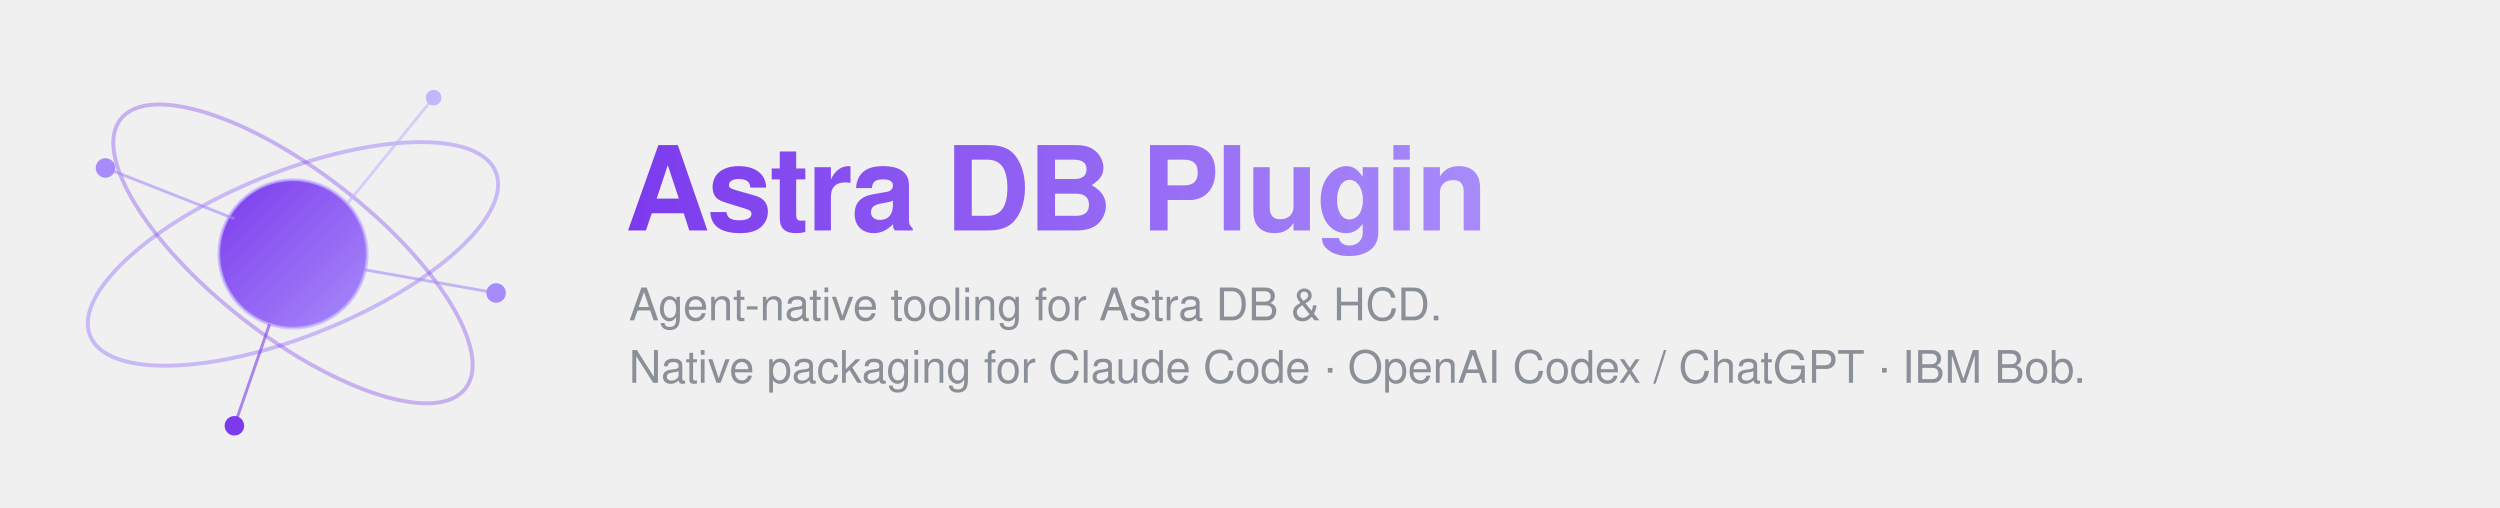
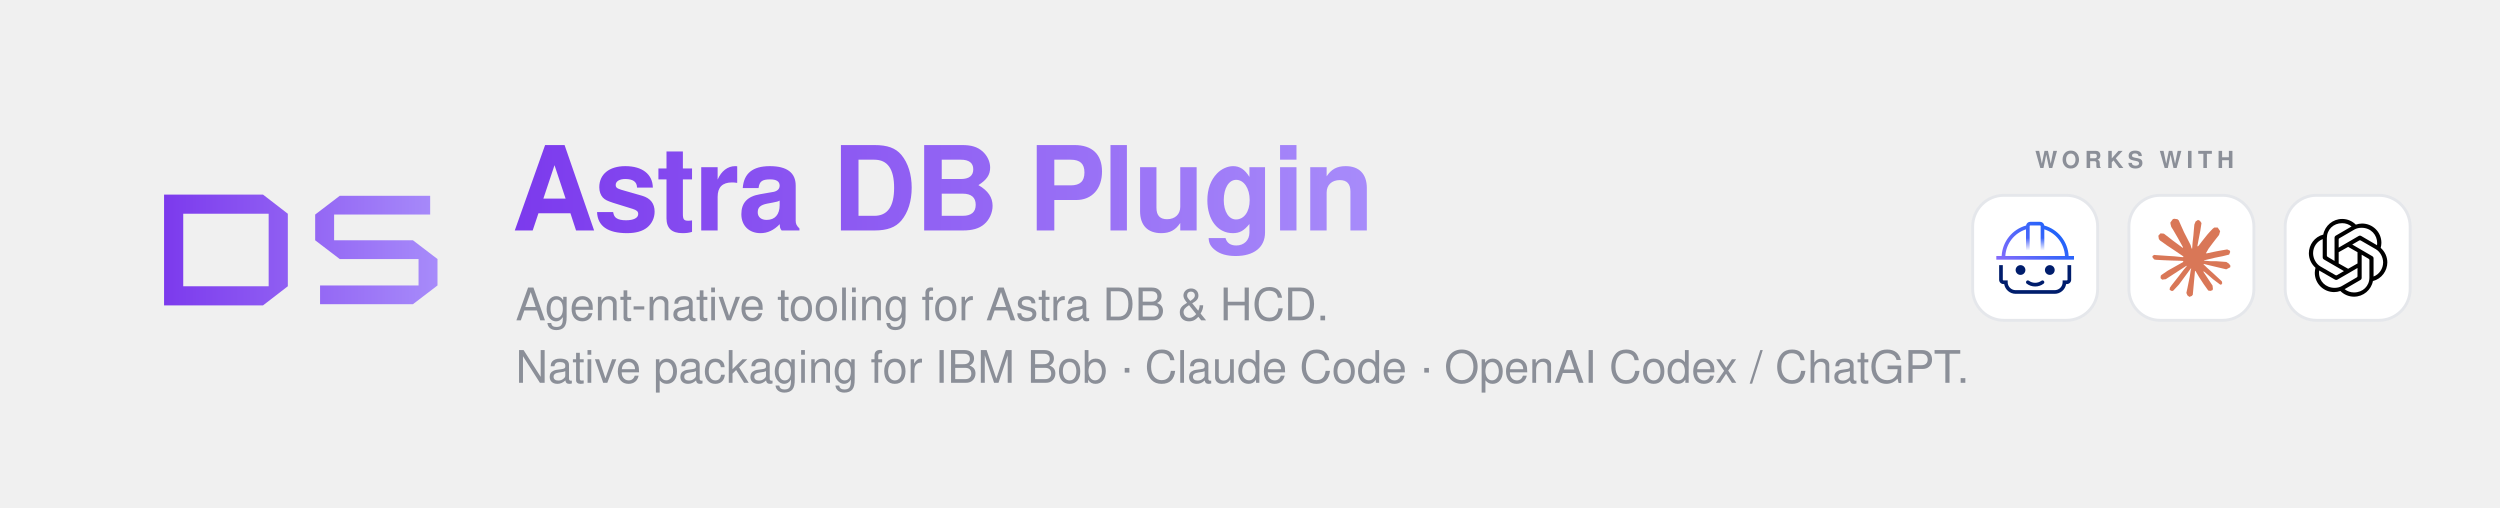
<svg xmlns="http://www.w3.org/2000/svg" width="1280" height="260" viewBox="0 0 1280 260" role="img" aria-label="Astra DB Plugin">
  <defs>
-     <linearGradient id="g" x1="0" y1="0" x2="1" y2="1">
-       <stop offset="0" stop-color="#7C3AED" />
-       <stop offset="1" stop-color="#A78BFA" />
-     </linearGradient>
    <linearGradient id="t" x1="0" y1="0" x2="1" y2="0">
      <stop offset="0" stop-color="#7C3AED" />
      <stop offset="1" stop-color="#A78BFA" />
    </linearGradient>
  </defs>
-   <g transform="translate(150 130)">
-     <ellipse cx="0" cy="0" rx="112" ry="42" fill="none" stroke="#A78BFA" stroke-width="2" opacity="0.55" transform="rotate(-22)" />
-     <ellipse cx="0" cy="0" rx="112" ry="42" fill="none" stroke="#7C3AED" stroke-width="2" opacity="0.35" transform="rotate(38)" />
-     <circle cx="0" cy="0" r="38" fill="url(#g)" />
-     <circle cx="0" cy="0" r="38" fill="none" stroke="#C4B5FD" stroke-width="1.5" opacity="0.7" />
-     <circle cx="-96" cy="-44" r="5" fill="#A78BFA" />
-     <circle cx="104" cy="20" r="5" fill="#A78BFA" />
-     <circle cx="-30" cy="88" r="5" fill="#7C3AED" />
-     <circle cx="72" cy="-80" r="4" fill="#C4B5FD" />
-     <line x1="-96" y1="-44" x2="-30" y2="-18" stroke="#A78BFA" stroke-width="1.5" opacity="0.6" />
-     <line x1="104" y1="20" x2="36" y2="8" stroke="#A78BFA" stroke-width="1.5" opacity="0.6" />
-     <line x1="-30" y1="88" x2="-12" y2="36" stroke="#7C3AED" stroke-width="1.5" opacity="0.6" />
-     <line x1="72" y1="-80" x2="28" y2="-26" stroke="#C4B5FD" stroke-width="1.5" opacity="0.6" />
+   <g transform="translate(84 58) scale(5.8333)">
+     <path fill="url(#t)" d="M10.863 8.818v6.364l-2.181 1.683H0v-9.73h8.682l2.181 1.683Zm-9.18 6.366h7.498V8.818H1.683v6.366Zm13.243-6.296v2.26h6.919L24 12.793v2.318l-2.155 1.646h-8.153v-1.646h8.645v-2.318h-6.919l-2.155-1.645v-2.26l2.155-1.645h7.939v1.645h-8.431Z" />
  </g>
-   <text x="320" y="118" font-family="-apple-system, BlinkMacSystemFont, 'Segoe UI', Helvetica, Arial, sans-serif" font-size="60" font-weight="700" fill="url(#t)" letter-spacing="-1">Astra DB Plugin</text>
-   <text x="322" y="164" font-family="-apple-system, BlinkMacSystemFont, 'Segoe UI', Helvetica, Arial, sans-serif" font-size="23" fill="#8B8F98">Agent-native tooling for Astra DB &amp; HCD.</text>
-   <text x="322" y="196" font-family="-apple-system, BlinkMacSystemFont, 'Segoe UI', Helvetica, Arial, sans-serif" font-size="23" fill="#8B8F98">Native packaging for Claude Code · OpenAI Codex / ChatGPT · IBM Bob.</text>
+   <text x="262" y="118" font-family="-apple-system, BlinkMacSystemFont, 'Segoe UI', Helvetica, Arial, sans-serif" font-size="60" font-weight="700" fill="url(#t)" letter-spacing="-1">Astra DB Plugin</text>
+   <text x="264" y="164" font-family="-apple-system, BlinkMacSystemFont, 'Segoe UI', Helvetica, Arial, sans-serif" font-size="23" fill="#8B8F98">Agent-native tooling for Astra DB &amp; HCD.</text>
+   <text x="264" y="196" font-family="-apple-system, BlinkMacSystemFont, 'Segoe UI', Helvetica, Arial, sans-serif" font-size="23" fill="#8B8F98">Native packaging for IBM Bob · Claude Code · OpenAI Codex / ChatGPT.</text>
+   <text x="1042" y="86" font-family="-apple-system, BlinkMacSystemFont, 'Segoe UI', Helvetica, Arial, sans-serif" font-size="12" font-weight="600" letter-spacing="2.5" fill="#8B8F98">WORKS WITH</text>
+   <rect x="1010" y="100" width="64" height="64" rx="16" fill="#FFFFFF" stroke="#E5E7EB" stroke-width="1.5" />
+   <svg x="1022" y="112" width="40" height="40" viewBox="0 0 32 32">
+     <defs>
+       <linearGradient id="grad-top" x1="-2016.953" y1="4199.361" x2="-2005.859" y2="4199.361" gradientTransform="matrix(0 .631 1 0 -4183.361 1279.682)" gradientUnits="userSpaceOnUse">
+         <stop offset=".134" stop-opacity="0" />
+         <stop offset=".873" />
+       </linearGradient>
+       <linearGradient id="grad-fill" x1="0" y1="32" x2="32" y2="0" gradientUnits="userSpaceOnUse">
+         <stop offset=".1" stop-color="#a16efb" />
+         <stop offset=".9" stop-color="#0e61fa" />
+       </linearGradient>
+       <mask id="icon-mask" x="0" y="0" width="32" height="32" maskUnits="userSpaceOnUse">
+         <path d="M29.718 15.25a13.67 13.67 0 0 0-9.991-12.476A1.747 1.747 0 0 0 18 1.25h-4c-.887 0-1.615.667-1.727 1.524A13.67 13.67 0 0 0 2.282 15.25H0v1.5h32v-1.5h-2.282zM12.25 4.337V13h1.5V3a.25.25 0 0 1 .25-.25h4a.25.25 0 0 1 .25.25v10h1.5V4.337a12.183 12.183 0 0 1 8.468 10.913H3.782A12.183 12.183 0 0 1 12.25 4.337z" style="fill:#fff" />
+         <path d="M21 7v7H11V7h10z" style="fill:url(#grad-top)" />
+       </mask>
+     </defs>
+     <g style="mask:url(#icon-mask)">
+       <path style="fill:url(#grad-fill)" d="M0 0h32v32H0z" />
+     </g>
+     <path d="M24 30.75H8a4.756 4.756 0 0 1-4.69-4H3c-.965 0-1.75-.785-1.75-1.75v-6h1.5v6c0 .138.112.25.25.25h1.75V26A3.254 3.254 0 0 0 8 29.25h16A3.254 3.254 0 0 0 27.25 26v-.75H29a.25.25 0 0 0 .25-.25v-6h1.5v6c0 .965-.785 1.75-1.75 1.75h-.31a4.756 4.756 0 0 1-4.69 4z" style="fill:#001d6c" />
+     <circle cx="22" cy="21" r="2" style="fill:#001d6c" />
+     <circle cx="10" cy="21" r="2" style="fill:#001d6c" />
+     <path d="M16 27.75a5.695 5.695 0 0 1-3.451-1.15.75.75 0 0 1 .903-1.199c1.476 1.111 3.617 1.111 5.099 0a.75.75 0 1 1 .901 1.199 5.696 5.696 0 0 1-3.45 1.15z" style="fill:#001d6c" />
+   </svg>
+   <rect x="1090" y="100" width="64" height="64" rx="16" fill="#FFFFFF" stroke="#E5E7EB" stroke-width="1.5" />
+   <g transform="translate(1102 112) scale(1.6667)">
+     <path fill="#D97757" d="m4.714 15.956 4.717-2.647.079-.231-.079-.128h-.231l-.789-.049-2.696-.073-2.337-.097-2.265-.121-.571-.121-.534-.704.055-.352.48-.322.686.061 1.518.103 2.277.158 1.651.097 2.447.255h.389l.055-.158-.134-.097-.103-.097L6.973 9.836l-2.55-1.688-1.336-.971-.723-.492-.364-.461-.158-1.008.656-.723.88.061.225.061.892.686 1.906 1.475 2.489 1.834.364.303.146-.103.018-.073-.164-.273-1.354-2.447-1.445-2.489-.643-1.032-.17-.619c-.061-.255-.103-.467-.103-.729L6.287.134 6.7 0l.996.134.419.364.619 1.415 1.002 2.228 1.554 3.03.455.898.243.832.091.255h.158v-.146l.128-1.706.237-2.095.231-2.696.079-.759.376-.911.747-.492.583.279.48.686-.067.443-.285 1.852-.559 2.902-.364 1.943h.212l.243-.243.984-1.305 1.651-2.064.729-.82.85-.905.546-.431h1.032l.759 1.129-.34 1.166-1.062 1.348-.88 1.141-1.263 1.7-.789 1.36.073.109.188-.018 2.853-.607 1.542-.279 1.84-.316.832.389.091.395-.328.807-1.967.486-2.307.461-3.436.814-.043.03.049.061 1.548.146.662.036h1.621l3.018.225.789.522.474.638-.079.486-1.214.619-1.639-.389-3.825-.911-1.311-.328h-.182v.109l1.093 1.069 2.003 1.809 2.507 2.331.128.577-.322.455-.34-.049-2.204-1.657-.85-.747-1.925-1.621h-.128v.17l.443.65 2.344 3.521.121 1.081-.17.352-.607.212-.668-.121-1.372-1.925L14.38 17.959l-1.141-1.943-.14.079-.674 7.255-.316.37-.729.279-.607-.461-.322-.747.322-1.475.389-1.925.316-1.53.285-1.9.17-.631-.012-.043-.14.018-1.433 1.967-2.18 2.945-1.724 1.846-.413.164-.716-.37.067-.662.401-.589 2.386-3.036 1.439-1.882.929-1.087-.006-.158h-.055l-6.338 4.116-1.129.146-.486-.455.061-.747.231-.243 1.906-1.311Z" />
+   </g>
+   <rect x="1170" y="100" width="64" height="64" rx="16" fill="#FFFFFF" stroke="#E5E7EB" stroke-width="1.5" />
+   <g transform="translate(1182 112) scale(0.125)">
+     <path fill="#000000" d="M123.2,118.3V85c0-2.2,0.6-3.8,2.9-5.1L187.9,44c8.3-4.8,18.9-7,29.2-7c39.1,0,63.8,30.1,63.8,62.5  c0,2.6,0,6.1-0.6,9l-64.7-37.8c-3.2-1.9-6.7-2.2-10.6,0L123.2,118.3z M266.1,236.6v-74c0-4.2-1.6-7-5.4-9.3l-82-47.7l28.8-16.7  c1.6-1,4.2-1,5.8,0l62.2,35.9c17.6,10.3,29.8,32.7,29.8,54.1C305.2,204.2,289.8,227.6,266.1,236.6z M106.2,172.8l-28.5-17  c-2.2-1.3-2.9-2.9-2.9-5.1V79.3c0-34.9,26.6-61.2,62.8-61.2c14.1,0,27.6,4.8,38.4,13.5L111.7,69c-3.8,2.2-5.4,5.1-5.4,9.3V172.8z   M162,204.9l-38.8-21.8v-46.1l38.8-21.8l38.4,21.8v46.1L162,204.9z M186,301.9c-14.1,0-27.6-4.8-38.4-13.5L212,251  c3.8-2.2,5.4-5.1,5.4-9.3v-94.5l28.8,17c2.2,1.3,2.9,2.9,2.9,5.1v71.5C249.1,275.7,222.2,301.9,186,301.9z M110.4,231.1l-62.2-35.9  c-17.6-10.3-29.8-32.7-29.8-54.1c0-25.6,15.7-48.7,39.4-57.7v74.3c0,4.2,1.6,7,5.4,9.3l81.7,47.4l-28.8,16.7  C114.6,232.1,112,232.1,110.4,231.1z M106.5,283c-36.8,0-63.8-27.6-63.8-61.8c0-3.2,0.3-6.4,0.6-9.3l64.4,37.2c3.8,2.2,7,2.2,10.9,0  l81.7-47.4V235c0,2.2-0.6,3.8-2.9,5.1L135.7,276C127.4,280.8,116.8,283,106.5,283z M186,319.2c38.4,0,70.5-27.6,77.5-64.1  c35.9-9,59-42.3,59-76.3c0-22.4-9.6-43.9-27.2-59.6c1.6-6.7,2.9-13.8,2.9-20.5c0-45.2-36.8-79.1-79.1-79.1c-8.7,0-17.3,1.6-25.6,4.5  C179,9.7,159.4,0.8,137.6,0.8c-38.4,0-70.5,27.6-77.5,64.1c-35.9,9-59,42.3-59,76.3c0,22.4,9.6,43.9,27.2,59.6  c-1.6,6.7-2.9,13.8-2.9,20.5c0,45.2,36.8,79.1,79.1,79.1c8.7,0,17.3-1.6,25.6-4.5C144.7,310.3,164.2,319.2,186,319.2z" />
+   </g>
</svg>
